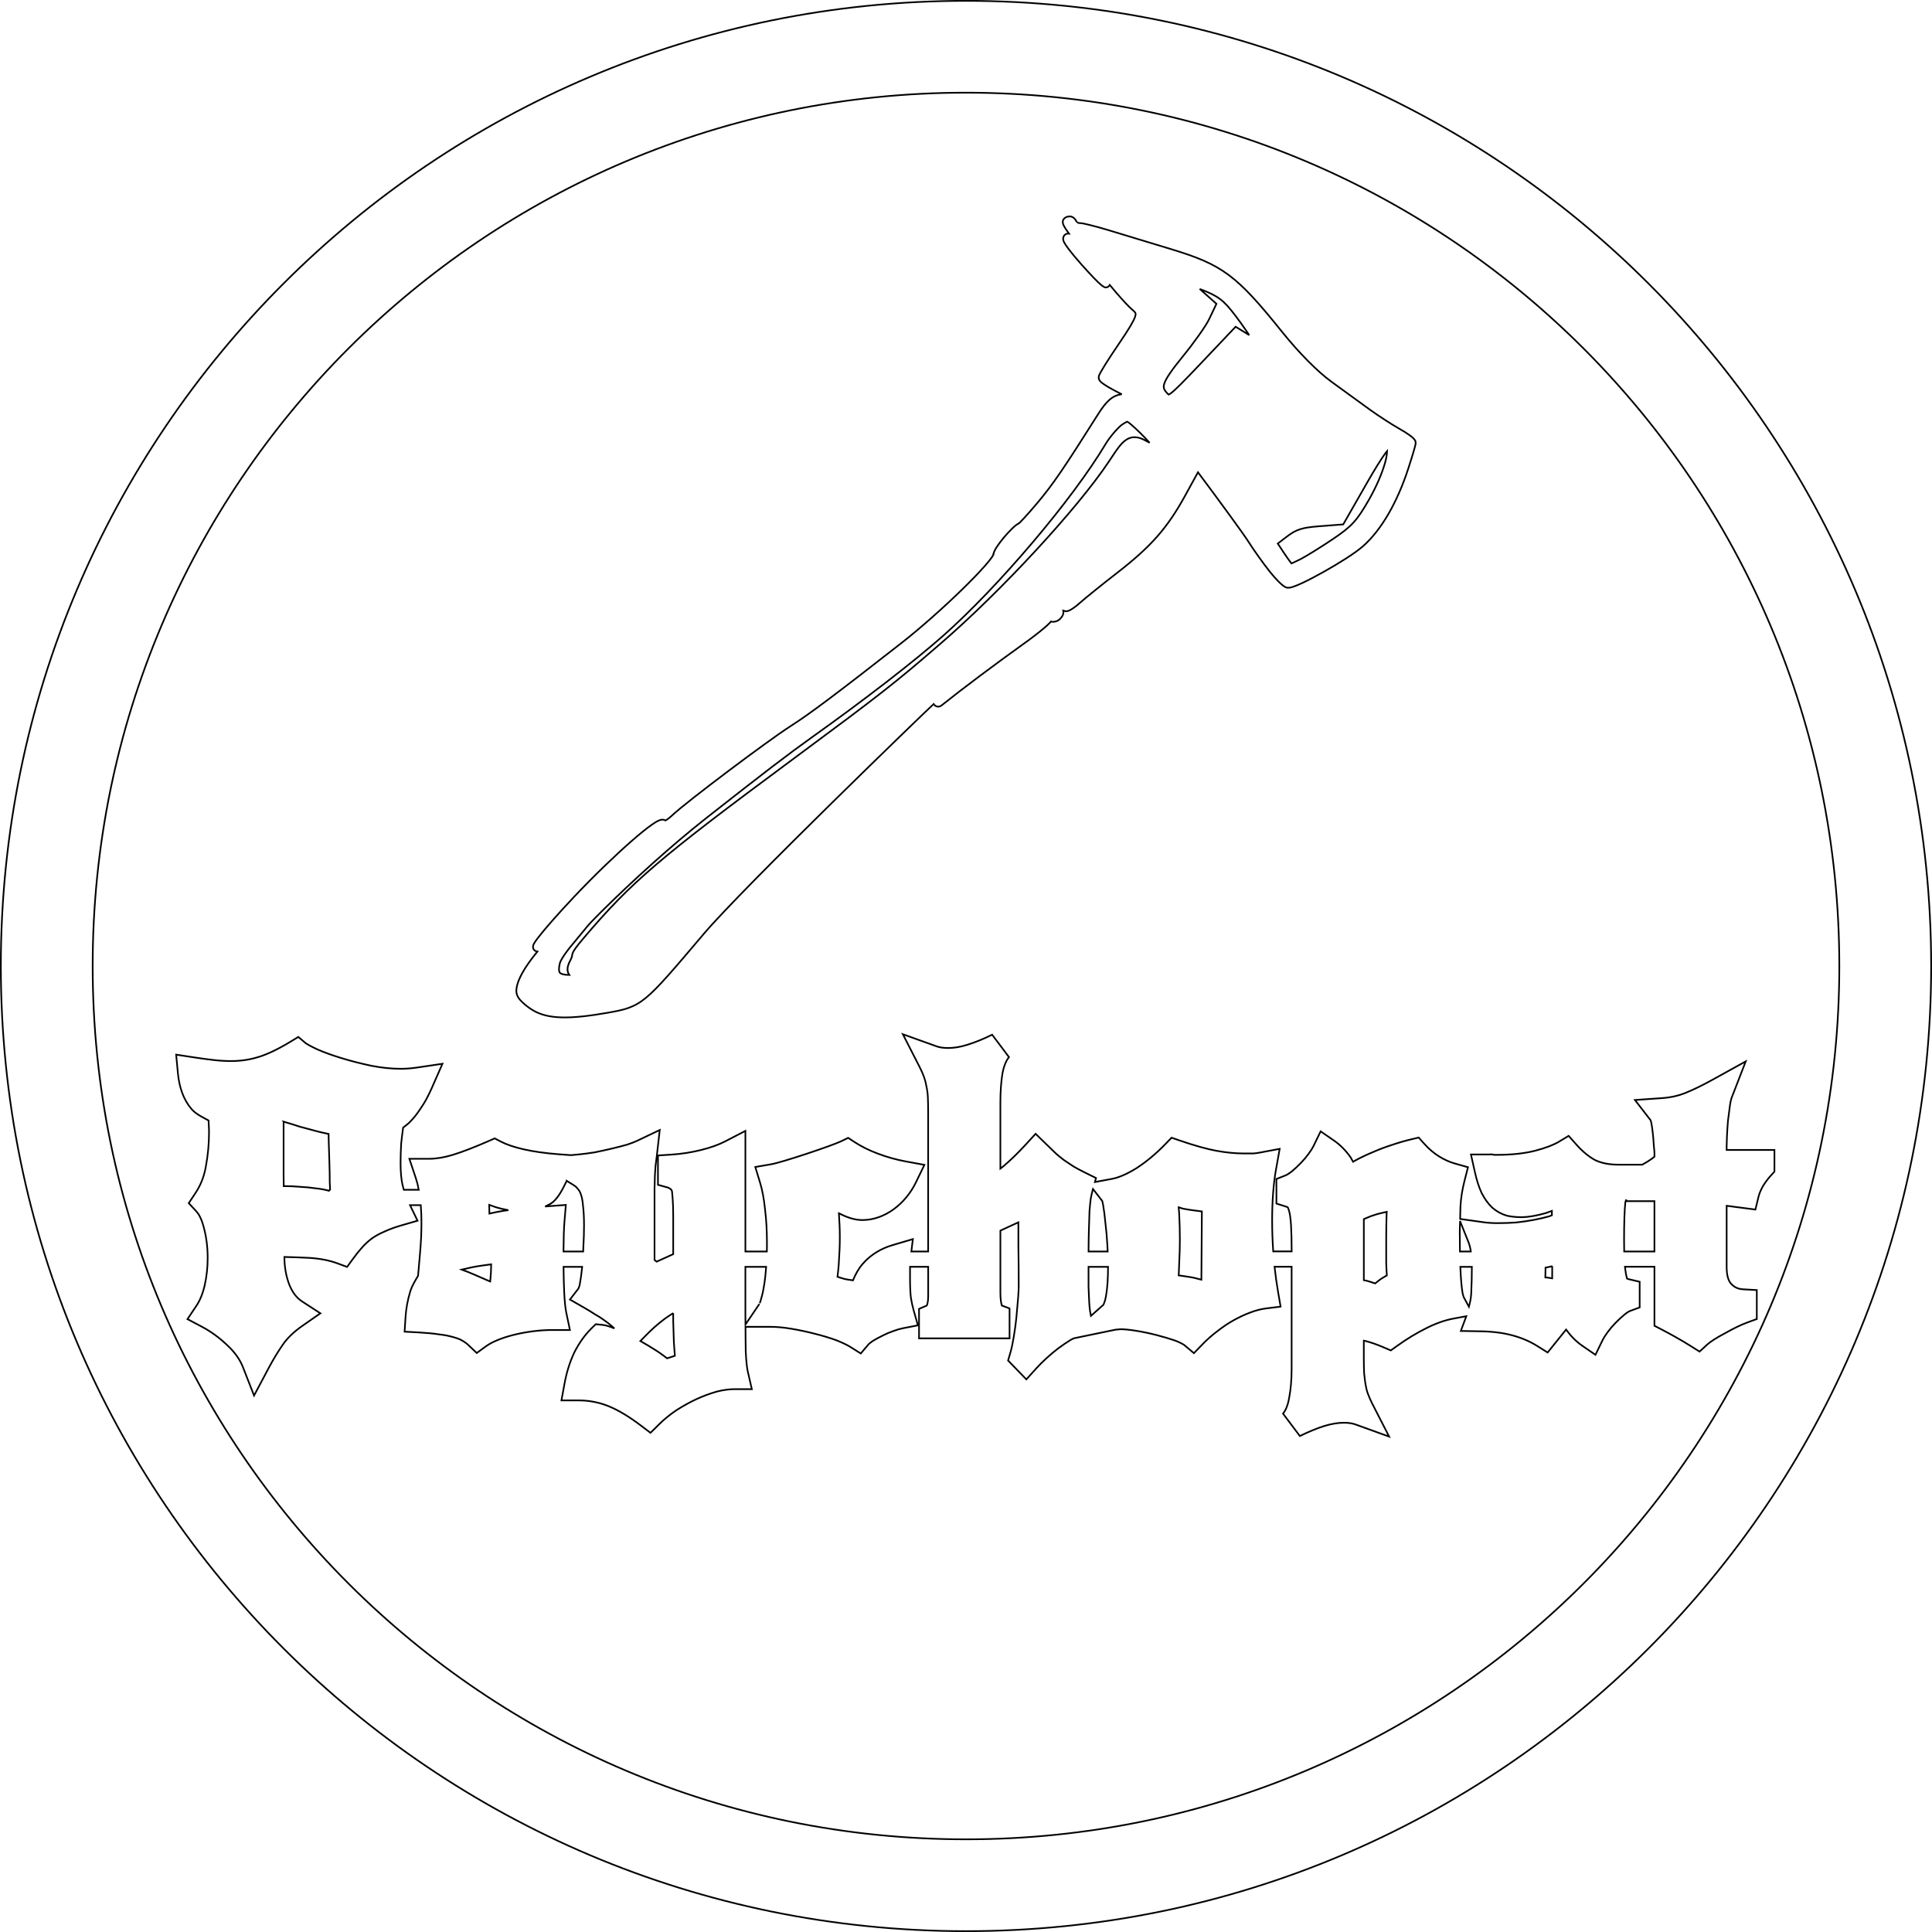
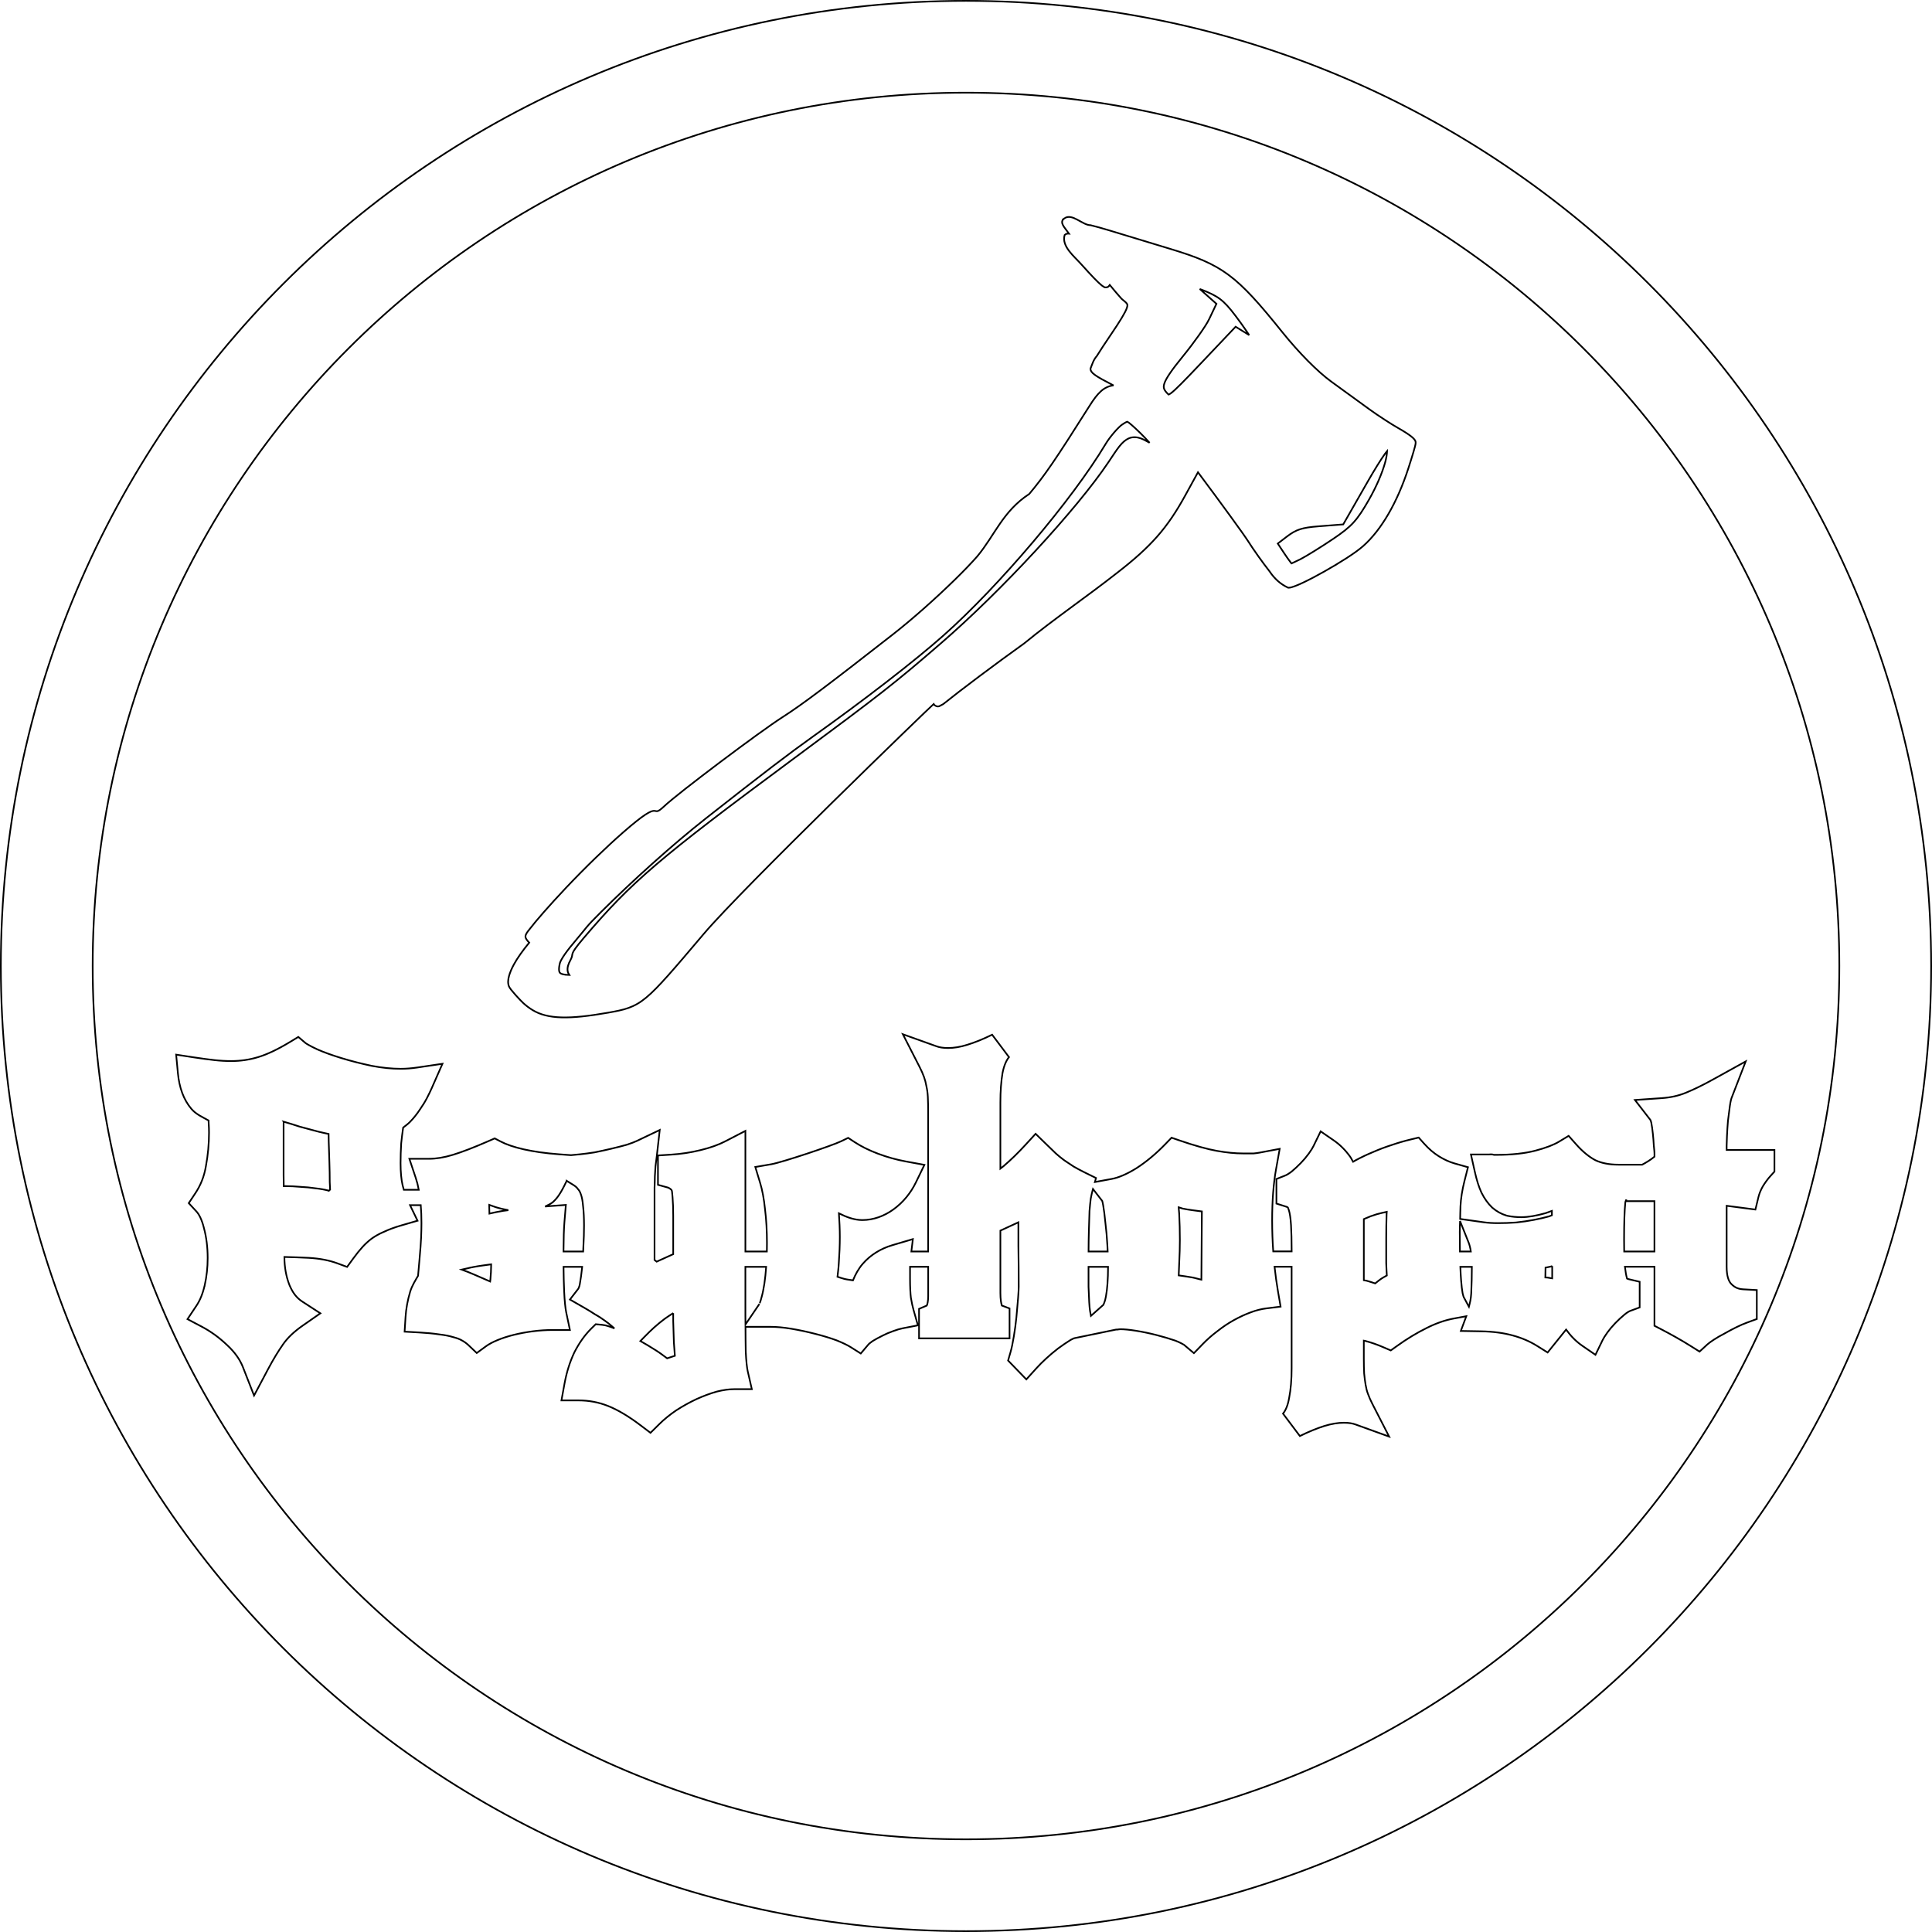
<svg xmlns="http://www.w3.org/2000/svg" version="1.2" viewBox="0 0 219.213 219.213" width="58mm" height="58mm" id="svg1" xml:space="preserve">
  <defs id="defs1">
    <clipPath clipPathUnits="userSpaceOnUse" id="cp1">
      <path d="m 275.5,535.5 c -143.78,0 -260,-116.22 -260,-260 0,-143.78 116.22,-260 260,-260 143.78,0 260,116.22 260,260 0,143.78 -116.22,260 -260,260 z" id="path1" />
    </clipPath>
  </defs>
  <style id="style1">
		tspan { white-space:pre } 
		.s0 { fill: none;stroke: #ff0000;stroke-miterlimit:100 } 
	</style>
  <g id="layer2">
    <g id="layer4" style="display:inline">
      <path id="path2" style="fill:none;stroke:#000000;stroke-width:0.189" d="M 219.118,109.606 A 109.512,109.512 0 0 1 109.606,219.118 109.512,109.512 0 0 1 0.095,109.606 109.512,109.512 0 0 1 109.606,0.095 109.512,109.512 0 0 1 219.118,109.606 Z" />
      <path id="circle2" style="fill:none;stroke:#000000;stroke-width:0.189" d="M 208.697,109.606 A 99.091,99.091 0 0 1 109.606,208.697 99.091,99.091 0 0 1 10.515,109.606 99.091,99.091 0 0 1 109.606,10.515 99.091,99.091 0 0 1 208.697,109.606 Z" />
    </g>
    <g id="text2-9" style="opacity:1" transform="scale(0.9839003,1.016363)" />
    <path id="path3" style="font-size:39.099px;font-family:'New Rocker';-inkscape-font-specification:'New Rocker';letter-spacing:0.724px;baseline-shift:baseline;white-space:pre;display:inline;overflow:visible;opacity:1;fill:none;stroke:#000000;stroke-width:0.189;stroke-dasharray:none;stroke-opacity:1;enable-background:accumulate;stop-color:#000000;stop-opacity:1" d="m 104.118,115.46 1.933,3.657 c 0.206,0.389 0.373,0.757 0.502,1.101 0.121,0.323 0.211,0.656 0.272,1.003 l 0.008,0.044 0.01,0.044 c 0.079,0.334 0.135,0.72 0.157,1.157 0.024,0.488 0.036,1.048 0.036,1.678 v 15.569 h -1.937 l 0.173,-1.38 -2.356,0.673 c -1.342,0.383 -2.529,1.085 -3.422,2.081 l -0.002,0.002 c -0.487,0.545 -0.844,1.176 -1.126,1.845 -0.333,-0.056 -0.604,-0.07 -0.979,-0.156 -0.344,-0.081 -0.525,-0.162 -0.808,-0.244 0.05,-0.494 0.123,-0.945 0.151,-1.487 0.079,-1.064 0.119,-2.044 0.119,-2.944 0,-0.893 -0.044,-1.773 -0.105,-2.648 0.911,0.438 1.787,0.749 2.706,0.749 1.267,0 2.506,-0.436 3.587,-1.19 l 0.004,-0.004 0.004,-0.002 c 1.099,-0.776 1.979,-1.81 2.587,-3.025 l 0.971,-1.941 -2.138,-0.38 c -1.079,-0.192 -2.148,-0.479 -3.21,-0.865 -1.055,-0.384 -1.95,-0.819 -2.692,-1.291 l -0.752,-0.478 -0.81,0.379 c -1.056,0.496 -6.822,2.361 -8.059,2.567 l -1.84,0.306 0.558,1.779 c 0.244,0.777 0.44,1.757 0.562,2.927 l 0.002,0.019 0.002,0.019 c 0.147,1.148 0.22,2.396 0.22,3.743 0,0.319 -0.003,0.634 -0.01,0.945 h -2.477 v -13.461 l -2.344,1.174 c -0.744,0.372 -1.682,0.702 -2.811,0.967 h -0.004 l -0.004,0.002 c -1.107,0.265 -2.24,0.433 -3.4,0.505 l -1.519,0.094 v 3.276 l 1.203,0.323 c 0.515,0.295 0.38,0.243 0.478,1.048 l 0.002,0.036 0.004,0.036 c 0.045,0.498 0.071,1.188 0.071,2.043 v 4.257 l -1.908,0.836 -0.246,-0.188 v -6.311 -1.743 -0.017 c 0.022,-0.449 0.036,-0.871 0.038,-1.268 0.025,-0.395 0.047,-0.761 0.071,-1.107 0.052,-0.365 0.104,-0.757 0.155,-1.188 l 0.337,-2.875 -2.626,1.213 c -0.235,0.108 -0.639,0.262 -1.153,0.427 -0.541,0.147 -1.132,0.293 -1.779,0.442 -0.651,0.15 -1.301,0.288 -1.951,0.413 -0.636,0.097 -1.211,0.172 -1.709,0.219 l -1.016,0.094 -1.392,-0.098 c -3.14,-0.226 -5.423,-0.766 -6.733,-1.432 l -0.673,-0.342 -0.695,0.294 c -1.684,0.714 -3.072,1.23 -4.127,1.541 -1.025,0.303 -1.942,0.442 -2.747,0.442 h -2.273 l 0.742,2.15 c 0.14,0.407 0.255,0.843 0.343,1.311 H 46.568 c -0.058,-0.184 -0.106,-0.36 -0.145,-0.527 -0.144,-0.619 -0.23,-1.442 -0.23,-2.446 0,-0.709 0.025,-1.449 0.073,-2.214 0.056,-0.574 0.141,-1.163 0.224,-1.753 0.266,-0.209 0.548,-0.394 0.79,-0.636 0.429,-0.429 0.806,-0.884 1.13,-1.366 0.315,-0.433 0.598,-0.873 0.838,-1.322 0.22,-0.412 0.402,-0.778 0.552,-1.109 l 1.225,-2.694 -2.928,0.419 c -0.333,0.048 -0.652,0.081 -0.953,0.104 -0.294,0.023 -0.605,0.036 -0.931,0.036 -1.033,0 -2.141,-0.107 -3.329,-0.325 -1.228,-0.251 -2.391,-0.538 -3.484,-0.861 -1.095,-0.323 -2.036,-0.653 -2.821,-0.986 l -0.002,-0.004 c -0.777,-0.34 -1.293,-0.657 -1.302,-0.665 l -0.873,-0.715 -0.973,0.571 c -1.432,0.839 -2.667,1.394 -3.657,1.68 h -0.004 l -0.004,0.002 c -0.996,0.294 -2.025,0.44 -3.101,0.44 -0.615,0 -1.26,-0.033 -1.937,-0.106 -0.704,-0.075 -1.491,-0.178 -2.36,-0.306 l -2.053,-0.304 0.202,2.066 c 0.153,1.562 0.635,2.956 1.576,4.011 0.532,0.596 1.274,0.896 1.963,1.274 0.002,0.089 0.01,0.177 0.01,0.265 v 0.06 l 0.006,0.056 c 0.023,0.327 0.034,0.652 0.034,0.978 0,1.251 -0.122,2.506 -0.363,3.763 l -0.002,0.011 -0.002,0.011 c -0.196,1.111 -0.597,2.089 -1.223,2.996 l -0.748,1.086 0.909,0.955 c 0.272,0.285 0.608,0.883 0.852,1.856 l 0.004,0.015 0.004,0.017 c 0.271,0.993 0.413,2.086 0.413,3.288 0,1.049 -0.116,2.067 -0.347,3.063 v 0.002 h -0.002 c -0.224,0.938 -0.544,1.673 -0.929,2.231 l -1.048,1.522 1.646,0.842 c 1.037,0.53 2.007,1.21 2.922,2.054 l 0.008,0.008 0.008,0.006 c 0.894,0.805 1.473,1.62 1.81,2.454 l 1.282,3.169 1.644,-3 c 0.571,-1.043 1.149,-1.963 1.727,-2.758 0.488,-0.67 1.213,-1.358 2.213,-2.033 l 2.064,-1.391 -2.108,-1.326 c -0.599,-0.377 -1.081,-0.942 -1.473,-1.864 -0.376,-0.946 -0.561,-1.97 -0.57,-3.1 0.958,0.028 1.955,0.05 2.807,0.098 h 0.002 c 1.281,0.071 2.379,0.283 3.299,0.611 l 1.126,0.402 0.717,-0.955 c 0.359,-0.479 0.712,-0.901 1.056,-1.268 l 0.002,-0.004 c 0.343,-0.364 0.703,-0.676 1.076,-0.947 0.39,-0.266 0.845,-0.517 1.376,-0.738 l 0.028,-0.01 0.026,-0.011 c 0.53,-0.243 1.183,-0.479 1.953,-0.696 l 1.888,-0.53 -0.867,-1.737 h 1.239 c 0.052,0.594 0.079,1.261 0.079,1.997 0,0.467 -0.012,1.004 -0.038,1.612 -0.024,0.55 -0.088,1.392 -0.191,2.498 l -0.163,1.778 c -0.324,0.546 -0.673,1.067 -0.895,1.733 l -0.004,0.013 -0.004,0.013 c -0.296,0.947 -0.479,1.899 -0.54,2.844 l -0.107,1.635 1.638,0.086 c 0.927,0.05 1.716,0.125 2.352,0.219 l 0.028,0.006 0.03,0.002 c 0.63,0.07 1.15,0.176 1.55,0.296 l 0.038,0.01 0.038,0.01 c 0.41,0.103 0.715,0.226 0.917,0.342 l 0.02,0.011 0.022,0.011 c 0.277,0.148 0.514,0.316 0.723,0.507 l 0.963,0.884 1.068,-0.755 c 0.311,-0.219 0.747,-0.454 1.308,-0.678 0.572,-0.229 1.204,-0.428 1.892,-0.594 0.692,-0.167 1.427,-0.3 2.205,-0.398 0.77,-0.096 1.523,-0.144 2.261,-0.144 h 2.011 l -0.427,-1.964 c -0.094,-0.433 -0.188,-1.251 -0.238,-2.348 v -0.002 c -0.037,-0.827 -0.061,-1.741 -0.071,-2.738 h 2.148 c -0.003,0.035 -0.006,0.069 -0.01,0.104 -0.074,0.694 -0.161,1.291 -0.254,1.779 l -0.006,0.031 -0.004,0.031 c -0.038,0.25 -0.154,0.46 -0.165,0.49 l -0.971,1.216 1.675,0.93 c 0.445,0.247 0.834,0.479 1.163,0.69 l 0.056,0.036 0.06,0.031 c 0.328,0.175 0.644,0.372 0.953,0.592 l 0.022,0.015 0.022,0.013 c 0.329,0.219 0.666,0.476 1.01,0.774 l 0.044,0.04 0.046,0.033 c 0.022,0.017 0.056,0.05 0.079,0.067 -0.486,-0.182 -0.924,-0.352 -1.423,-0.398 l -0.734,-0.067 -0.534,0.509 c -0.748,0.716 -1.378,1.593 -1.914,2.604 l -0.014,0.025 -0.012,0.025 c -0.511,1.052 -0.881,2.194 -1.114,3.415 l -0.365,1.926 h 1.959 c 1.217,0 2.352,0.21 3.442,0.632 1.099,0.426 2.367,1.149 3.768,2.181 l 1.1,0.807 0.987,-0.945 c 0.568,-0.546 1.225,-1.068 1.977,-1.562 0.772,-0.482 1.552,-0.899 2.34,-1.257 0.804,-0.354 1.588,-0.632 2.35,-0.842 0.749,-0.18 1.411,-0.267 1.981,-0.267 h 2.053 l -0.474,-1.995 c -0.084,-0.352 -0.18,-1.134 -0.23,-2.204 -0.017,-0.733 -0.022,-1.768 -0.028,-2.76 h 2.924 c 0.674,0 1.464,0.068 2.36,0.213 0.92,0.149 1.826,0.338 2.72,0.561 h 0.006 l 0.004,0.002 c 0.909,0.221 1.734,0.464 2.475,0.726 0.739,0.287 1.302,0.556 1.638,0.761 l 1.167,0.713 0.897,-1.026 c 0.027,-0.031 0.196,-0.182 0.461,-0.356 0.335,-0.2 0.695,-0.392 1.084,-0.575 l 0.018,-0.01 0.016,-0.01 c 0.405,-0.202 0.805,-0.367 1.197,-0.498 l 0.022,-0.008 0.024,-0.01 c 0.427,-0.157 0.801,-0.261 1.108,-0.319 l 1.761,-0.331 -0.504,-1.72 c -0.105,-0.356 -0.208,-0.813 -0.302,-1.347 -0.062,-0.486 -0.101,-1.21 -0.101,-2.145 v -1.326 h 2.094 v 3.28 c 0,0.575 -0.102,0.919 -0.141,0.997 l -0.01,0.019 -0.01,0.019 c -0.003,0.006 -0.006,0.012 -0.008,0.017 l -0.887,0.369 v 3.29 h 10.438 v -3.338 l -0.887,-0.327 v -0.002 c -0.002,-0.005 -0.002,-0.008 -0.004,-0.013 -0.071,-0.191 -0.165,-0.678 -0.165,-1.384 v -6.964 l 2.074,-0.926 v 2.744 l 0.002,0.013 c 0.026,1.476 0.038,2.953 0.038,4.429 0,0.188 -0.023,0.645 -0.073,1.278 -0.051,0.639 -0.115,1.347 -0.193,2.12 l 0.002,-0.006 c -0.074,0.719 -0.176,1.438 -0.3,2.158 v 0.006 l -0.002,0.004 c -0.123,0.736 -0.255,1.33 -0.383,1.756 l -0.278,0.928 2.106,2.104 1.145,-1.226 c 0.325,-0.348 0.706,-0.718 1.143,-1.107 0.429,-0.381 0.884,-0.752 1.364,-1.113 0.507,-0.362 0.998,-0.684 1.471,-0.969 0.135,-0.077 0.251,-0.111 0.381,-0.177 l 4.802,-0.961 c 0.028,-0.006 0.053,-0.008 0.075,-0.008 h 0.133 l 0.133,-0.023 c 0.07,-0.012 0.136,-0.017 0.202,-0.017 0.419,0 1.042,0.055 1.822,0.177 0.785,0.123 1.57,0.283 2.358,0.48 0.787,0.197 1.504,0.403 2.154,0.619 0.606,0.227 0.993,0.462 1.004,0.471 l 1.137,0.928 1.038,-1.038 c 0.484,-0.484 1.03,-0.951 1.646,-1.401 l 0.018,-0.011 0.016,-0.013 c 0.61,-0.469 1.238,-0.876 1.888,-1.224 0.664,-0.356 1.32,-0.648 1.969,-0.88 0.634,-0.227 1.21,-0.363 1.721,-0.425 l 1.701,-0.204 -0.3,-1.687 c -0.161,-0.911 -0.293,-1.833 -0.397,-2.765 h 1.969 v 11.336 c 0,1.272 -0.1,2.37 -0.282,3.28 l -0.004,0.019 -0.004,0.017 c -0.147,0.839 -0.405,1.388 -0.703,1.745 l 1.943,2.502 c 1.034,-0.492 1.976,-0.864 2.819,-1.122 0.837,-0.248 1.59,-0.363 2.269,-0.363 0.564,0 0.998,0.077 1.304,0.184 l 3.903,1.364 -1.935,-3.653 c -0.206,-0.389 -0.373,-0.759 -0.502,-1.103 l -0.006,-0.015 -0.006,-0.017 c -0.108,-0.27 -0.195,-0.587 -0.256,-0.955 l -0.002,-0.008 -0.004,-0.006 c -0.068,-0.386 -0.123,-0.819 -0.171,-1.289 -0.023,-0.451 -0.038,-0.996 -0.038,-1.637 v -2.024 c 0.063,0.015 0.138,0.021 0.2,0.036 l 0.008,0.002 0.006,0.002 c 0.637,0.159 1.331,0.394 2.074,0.705 l 0.822,0.342 0.731,-0.507 c 1.134,-0.789 2.258,-1.447 3.371,-1.979 l 0.006,-0.006 0.008,-0.002 c 1.108,-0.542 2.163,-0.894 3.168,-1.072 l 1.425,-0.254 -0.633,1.647 2.317,0.038 c 1.407,0.024 2.62,0.184 3.637,0.455 h 0.006 l 0.004,0.002 c 1.06,0.276 2.005,0.672 2.855,1.186 l 1.193,0.723 2.128,-2.56 c 0.533,0.713 1.15,1.329 1.858,1.801 l 1.529,1.017 0.822,-1.641 c 0.092,-0.184 0.276,-0.48 0.55,-0.846 0.264,-0.352 0.565,-0.7 0.905,-1.04 0.353,-0.353 0.699,-0.664 1.038,-0.936 l 0.006,-0.004 0.004,-0.004 c 0.316,-0.257 0.565,-0.39 0.695,-0.436 l 1.078,-0.384 v -2.863 l -1.257,-0.288 c -0.109,-0.025 -0.156,-0.049 -0.201,-0.071 -0.002,-0.01 -0.009,-0.035 -0.016,-0.058 -0.077,-0.262 -0.16,-0.7 -0.228,-1.261 h 3.406 v 6.589 l 0.895,0.45 c 0.393,0.196 0.901,0.462 1.517,0.796 0.602,0.326 1.191,0.664 1.767,1.015 l 1.024,0.623 0.895,-0.796 c 0.129,-0.114 0.392,-0.31 0.76,-0.54 0.371,-0.232 0.769,-0.454 1.195,-0.667 l 0.032,-0.017 0.032,-0.017 c 0.438,-0.243 0.89,-0.476 1.354,-0.696 0.452,-0.214 0.869,-0.386 1.251,-0.521 l 1.082,-0.382 v -3.232 l -1.534,-0.083 c -0.634,-0.033 -1.016,-0.211 -1.423,-0.613 -0.275,-0.29 -0.52,-0.825 -0.52,-1.912 v -6.801 l 3.317,0.419 0.349,-1.395 c 0.087,-0.348 0.246,-0.74 0.488,-1.168 0.28,-0.449 0.585,-0.85 0.917,-1.203 l 0.441,-0.469 v -2.419 h -5.513 v -0.452 c 0,-0.175 0.012,-0.559 0.038,-1.095 v -0.002 -0.002 c 0.025,-0.549 0.063,-1.112 0.113,-1.689 v -0.002 -0.002 c 0.074,-0.593 0.148,-1.154 0.222,-1.672 0.069,-0.483 0.164,-0.811 0.175,-0.838 l 1.652,-4.13 -3.923,2.097 c -1.075,0.575 -2.076,1.045 -2.997,1.409 -0.822,0.324 -1.733,0.526 -2.757,0.594 l -3.097,0.208 1.779,2.225 c 0.018,0.037 0.076,0.15 0.105,0.306 l 0.002,0.01 0.002,0.011 c 0.066,0.33 0.125,0.723 0.173,1.178 l 0.002,0.008 v 0.004 c 0.049,0.44 0.085,0.879 0.109,1.318 l 0.004,0.05 0.006,0.048 c 0.049,0.414 0.068,0.716 0.068,0.79 v 0.382 c -0.462,0.364 -0.938,0.641 -1.415,0.89 h -2.731 c -1.139,0 -2.015,-0.194 -2.684,-0.505 -0.699,-0.364 -1.432,-0.927 -2.182,-1.745 l -0.885,-0.967 -1.131,0.661 c -0.547,0.32 -1.477,0.685 -2.739,1.001 -1.185,0.296 -2.675,0.459 -4.455,0.459 h -0.274 c -0.31,-0.096 -0.444,-0.04 -0.625,-0.04 h -2.043 l 0.463,1.991 c 0.2,0.858 0.434,1.596 0.74,2.243 l 0.014,0.029 0.016,0.031 c 0.325,0.618 0.711,1.165 1.201,1.614 l 0.026,0.025 0.03,0.025 c 0.469,0.391 1.019,0.69 1.61,0.859 l 0.061,0.019 0.066,0.013 c 0.506,0.101 1.032,0.148 1.57,0.148 0.851,0 1.757,-0.164 2.807,-0.448 0.253,-0.069 0.484,-0.18 0.733,-0.258 v 0.49 c -0.125,0.044 -0.184,0.083 -0.328,0.127 -0.514,0.139 -1.095,0.269 -1.749,0.39 -0.648,0.12 -1.34,0.22 -2.072,0.294 -0.71,0.048 -1.408,0.071 -2.09,0.071 -0.615,0 -1.167,-0.035 -1.656,-0.102 l -2.686,-0.365 c 0.013,-0.473 0.013,-0.954 0.038,-1.42 v -0.002 c 0.046,-0.866 0.194,-1.802 0.457,-2.804 l 0.407,-1.549 -1.544,-0.423 c -0.601,-0.166 -1.204,-0.429 -1.818,-0.801 -0.592,-0.359 -1.151,-0.821 -1.683,-1.397 l -0.639,-0.692 -0.915,0.213 c -0.726,0.168 -1.463,0.375 -2.207,0.623 -0.001,5e-4 -0.005,0.002 -0.006,0.002 -0.001,2.5e-4 -0.005,0.002 -0.006,0.002 h -0.002 c -0.72,0.223 -1.437,0.487 -2.152,0.79 -0.689,0.277 -1.357,0.583 -1.997,0.917 -0.103,0.054 -0.18,0.109 -0.28,0.163 -0.119,-0.181 -0.192,-0.373 -0.324,-0.552 -0.539,-0.73 -1.169,-1.351 -1.89,-1.831 l -1.527,-1.018 -0.824,1.641 c -0.092,0.184 -0.276,0.482 -0.55,0.847 -0.264,0.352 -0.565,0.7 -0.905,1.04 -0.342,0.342 -0.695,0.658 -1.056,0.953 -0.324,0.24 -0.587,0.387 -0.725,0.44 l -1.04,0.398 v 2.742 l 1.143,0.352 c 0.103,0.032 0.143,0.059 0.153,0.067 l 0.026,0.027 c 0.005,0.011 0.055,0.088 0.099,0.256 l 0.014,0.048 0.018,0.052 c 0.077,0.23 0.185,0.806 0.232,1.614 v 0.002 c 0.044,0.724 0.069,1.704 0.073,2.921 h -2.126 c -0.083,-1.135 -0.125,-2.285 -0.125,-3.449 0,-2.22 0.154,-4.12 0.443,-5.686 l 0.427,-2.312 -2.311,0.421 c -0.217,0.04 -0.454,0.07 -0.701,0.092 h -1.199 c -0.906,0 -1.924,-0.095 -3.047,-0.29 -1.075,-0.187 -2.51,-0.568 -4.26,-1.151 l -0.951,-0.317 -0.709,0.709 c -1.093,1.093 -2.206,1.986 -3.337,2.694 -1.129,0.681 -2.096,1.064 -2.841,1.197 l -1.955,0.35 0.129,-0.45 -1.239,-0.59 c -0.514,-0.245 -0.957,-0.475 -1.33,-0.684 -0.373,-0.233 -0.734,-0.465 -1.084,-0.698 l -0.012,-0.008 c -0.318,-0.227 -0.638,-0.479 -0.963,-0.757 l -0.006,-0.006 c -0.351,-0.326 -0.731,-0.685 -1.155,-1.084 l -1.177,-1.109 -1.112,1.174 c -0.9,0.95 -1.765,1.765 -2.591,2.444 -0.104,0.086 -0.251,0.175 -0.359,0.261 v -7.377 c 0,-1.273 0.089,-2.373 0.248,-3.294 0.17,-0.838 0.441,-1.404 0.744,-1.768 l -1.941,-2.502 c -1.032,0.491 -1.987,0.864 -2.855,1.122 l -0.006,0.002 -0.006,0.002 c -0.806,0.246 -1.543,0.359 -2.223,0.359 -0.564,0 -0.998,-0.075 -1.304,-0.183 z m -71.409,9.76 c 0.609,0.171 1.219,0.353 1.828,0.548 l 0.038,0.011 0.036,0.01 c 0.688,0.185 1.401,0.371 2.14,0.555 0.358,0.09 0.764,0.165 1.143,0.248 0.004,0.276 0.014,0.488 0.014,0.797 v 0.029 l 0.079,2.371 c 0.026,0.766 0.038,1.478 0.038,2.135 v 0.033 l 0.002,0.031 c 0.013,0.349 0.026,0.549 0.04,0.821 -0.043,0.044 -0.097,0.074 -0.139,0.119 -0.475,-0.123 -0.981,-0.211 -1.534,-0.267 -0.562,-0.083 -1.144,-0.136 -1.747,-0.163 h -0.002 -0.002 l -0.002,-0.002 h -0.002 -0.002 c -0.591,-0.052 -1.163,-0.081 -1.715,-0.081 -0.068,0 -0.133,0.009 -0.2,0.01 -0.005,-0.413 -0.018,-0.834 -0.018,-1.241 v -3.128 -2.464 c 0,-0.122 0.005,-0.249 0.006,-0.371 z m 32.645,6.607 0.79,0.473 c 0.241,0.145 0.383,0.281 0.474,0.404 l 0.048,0.061 0.05,0.056 c 0.073,0.08 0.186,0.25 0.288,0.557 l 0.006,0.013 0.004,0.013 c 0.092,0.261 0.18,0.678 0.224,1.23 l 0.004,0.033 0.004,0.033 c 0.068,0.565 0.105,1.273 0.105,2.112 0,0.746 -0.025,1.535 -0.075,2.366 v 0.025 l -0.004,0.025 c -0.005,0.164 -0.011,0.326 -0.018,0.486 h -2.271 c 0.008,-1.456 0.046,-2.573 0.109,-3.309 l 0.163,-1.889 -1.89,0.133 c -0.19,0.013 -0.318,0.029 -0.5,0.042 0.308,-0.155 0.634,-0.275 0.901,-0.496 l 0.016,-0.015 0.016,-0.013 c 0.67,-0.582 1.109,-1.456 1.556,-2.339 z m 60.688,0.909 1.07,1.337 c 0.026,0.093 0.065,0.254 0.107,0.488 0.093,0.512 0.179,1.163 0.254,1.939 l 0.004,0.025 0.002,0.025 c 0.099,0.765 0.174,1.589 0.224,2.467 v 0.002 c 0.014,0.237 0.025,0.468 0.036,0.694 h -2.207 c 0.006,-0.873 0.017,-1.63 0.036,-2.268 0.025,-0.89 0.048,-1.633 0.073,-2.243 0.048,-0.576 0.098,-1.035 0.143,-1.376 0.068,-0.356 0.143,-0.689 0.228,-0.988 z M 37.905,132.938 c -0.004,0.006 -0.009,0.015 -0.014,0.021 -0.008,0.009 -0.019,0.016 -0.028,0.023 z m 149.638,0.963 v 0.194 h 3.248 v 5.619 h -3.49 c -0.008,-0.404 -0.012,-0.85 -0.012,-1.337 0,-1.858 0.051,-3.251 0.143,-4.135 0.022,-0.165 0.081,-0.198 0.111,-0.34 z m -131.125,0.607 c 0.248,0.085 0.496,0.175 0.744,0.254 l 0.012,0.004 0.012,0.004 c 0.484,0.145 0.96,0.243 1.435,0.331 -0.188,0.026 -0.412,0.045 -0.592,0.073 h -0.004 l -0.006,0.002 c -0.565,0.09 -1.078,0.196 -1.58,0.307 -0.008,-0.286 -0.022,-0.573 -0.022,-0.859 z m 79.505,0.263 c 0.165,0.041 0.254,0.103 0.429,0.142 l 0.018,0.006 0.018,0.004 c 0.723,0.148 1.473,0.22 2.213,0.319 l -0.056,7.621 c -0.371,-0.08 -0.704,-0.193 -1.092,-0.259 -0.551,-0.094 -1.015,-0.149 -1.523,-0.223 0.018,-0.432 0.041,-0.859 0.054,-1.297 l 0.002,-0.042 c 0.052,-0.968 0.077,-1.845 0.077,-2.625 0,-0.993 -0.026,-1.974 -0.079,-2.942 v -0.002 c -0.012,-0.221 -0.046,-0.475 -0.061,-0.701 z m 24,0.517 c -0.007,0.103 -0.013,0.185 -0.02,0.29 l -0.002,0.025 v 0.025 c -0.027,0.851 -0.042,1.703 -0.042,2.554 v 2.838 l 0.002,0.021 c 0.015,0.552 0.046,0.914 0.07,1.351 -0.222,0.131 -0.429,0.217 -0.663,0.373 l -0.002,0.002 -0.002,0.002 h -0.002 c -0.263,0.171 -0.446,0.341 -0.673,0.509 -0.323,-0.099 -0.62,-0.207 -0.975,-0.296 -0.124,-0.031 -0.216,-0.031 -0.335,-0.058 v -6.822 c 0.044,-0.018 0.052,-0.028 0.099,-0.046 l 0.036,-0.013 0.034,-0.015 c 0.393,-0.175 0.83,-0.333 1.312,-0.471 0.377,-0.108 0.77,-0.188 1.163,-0.269 z m 8.451,1.028 0.975,2.366 c 0.112,0.271 0.207,0.613 0.27,1.032 h -1.259 c -0.012,-0.662 -0.018,-1.394 -0.018,-2.196 0,-0.406 0.023,-0.8 0.032,-1.201 z m -111.732,4.833 c -0.008,0.599 -0.032,1.186 -0.093,1.741 -0.006,0.05 -0.019,0.122 -0.026,0.173 -1.145,-0.48 -2.409,-1.031 -3.254,-1.324 0.431,-0.086 0.81,-0.201 1.259,-0.279 l 0.01,-0.002 0.014,-0.004 c 0.803,-0.152 1.403,-0.208 2.09,-0.306 z m 122.359,0.192 v 1.374 c -0.192,-0.019 -0.431,-0.087 -0.613,-0.094 h -0.002 c -0.06,-0.003 -0.117,-0.009 -0.177,-0.011 l 0.022,-1.097 c 0.211,-0.047 0.383,-0.06 0.609,-0.119 l 0.028,-0.008 0.026,-0.008 c 0.035,-0.01 0.072,-0.026 0.107,-0.036 z m -93.043,0.088 h 2.396 c -0.049,0.669 -0.119,1.293 -0.204,1.872 -0.095,0.614 -0.211,1.142 -0.339,1.57 l -0.012,0.035 -0.008,0.036 c -0.103,0.41 -0.229,0.645 -0.224,0.638 l -1.598,2.281 c -0.002,-0.368 -0.01,-0.599 -0.01,-1.001 z m 39.571,0 h 2.253 c -0.002,1.399 -0.094,2.513 -0.244,3.286 l -0.004,0.017 -0.002,0.017 c -0.099,0.575 -0.276,0.862 -0.282,0.903 v 0.002 0.002 h 0.002 v 0.002 l -1.445,1.243 c -0.034,-0.177 -0.069,-0.354 -0.103,-0.544 v -0.006 c -0.037,-0.226 -0.073,-0.563 -0.097,-0.99 -0.024,-0.438 -0.052,-1.016 -0.077,-1.706 v -0.015 z m 42.88,0 h 1.328 c -0.001,0.988 -0.026,1.977 -0.075,2.965 -0.034,0.654 -0.154,1.066 -0.266,1.489 l -0.59,-1.061 c -0.011,-0.02 -0.083,-0.187 -0.139,-0.461 -0.061,-0.331 -0.122,-0.812 -0.171,-1.422 -0.035,-0.433 -0.064,-0.937 -0.087,-1.51 z m -90.774,5.165 v 0.874 0.023 c 0.026,0.943 0.051,1.733 0.077,2.369 l 0.002,0.031 0.002,0.031 c 0.048,0.603 0.086,1.065 0.111,1.435 l -0.893,0.284 c -0.409,-0.292 -0.791,-0.583 -1.272,-0.876 l -0.01,-0.006 c -0.59,-0.371 -1.195,-0.713 -1.802,-1.049 l 0.455,-0.454 c 0.393,-0.393 0.768,-0.745 1.126,-1.055 l 0.004,-0.004 0.002,-0.002 c 0.377,-0.33 0.781,-0.65 1.211,-0.961 0.29,-0.21 0.645,-0.426 0.989,-0.642 z" transform="scale(0.9839003,1.016363)" />
    <g id="path4" style="opacity:1;fill:none;stroke:#000000;stroke-opacity:1;stroke-width:0.488;stroke-dasharray:none" transform="matrix(0.3871265,0,0,0.3871265,195.1427,3.10531)">
-       <path id="path5" style="baseline-shift:baseline;display:inline;overflow:visible;fill:none;stroke:#000000;stroke-width:0.488;stroke-dasharray:none;stroke-opacity:1;enable-background:accumulate;stop-color:#000000;stop-opacity:1" d="m -190.732,55.408 c -0.102,0.006 -0.204,0.02 -0.305,0.039 -0.403,0.077 -0.784,0.258 -1.057,0.512 -0.643,0.598 -0.499,1.204 -0.449,1.457 0.05,0.253 0.117,0.399 0.186,0.551 0.138,0.303 0.308,0.593 0.527,0.943 0.255,0.406 0.7,1.013 1.076,1.547 -0.345,-0.033 -0.873,-0.022 -1.281,0.387 -0.409,0.409 -0.458,0.9 -0.447,1.166 0.01,0.266 0.061,0.421 0.109,0.561 0.096,0.279 0.21,0.484 0.346,0.717 0.272,0.467 0.645,1.004 1.121,1.639 0.952,1.27 2.302,2.901 3.855,4.633 2.927,3.263 4.804,5.236 5.91,6.096 0.138,0.107 0.266,0.202 0.451,0.303 0.185,0.101 0.39,0.428 1.271,0.146 0.268,-0.086 0.405,-0.378 0.596,-0.623 0.591,0.696 1.247,1.522 1.801,2.158 2.116,2.432 3.815,4.295 4.947,5.234 0.518,0.43 0.723,0.711 0.789,0.891 0.067,0.18 0.105,0.409 -0.109,1.061 -0.428,1.303 -1.972,3.844 -4.91,8.158 -1.522,2.235 -2.905,4.349 -3.916,5.971 -0.506,0.811 -0.918,1.498 -1.217,2.031 -0.149,0.267 -0.269,0.492 -0.367,0.701 -0.049,0.105 -0.093,0.203 -0.137,0.324 -0.043,0.121 -0.113,0.215 -0.113,0.605 0,0.511 0.175,0.739 0.283,0.9 0.108,0.161 0.202,0.26 0.295,0.352 0.185,0.183 0.369,0.326 0.588,0.486 0.437,0.321 1,0.681 1.686,1.09 1.018,0.607 2.478,1.361 3.904,2.098 -10e-4,1.2e-4 -0.005,-4e-5 -0.006,0 -0.012,-4.7e-4 -0.027,-0.005 -0.039,-0.006 -0.001,3e-5 -0.003,-1.3e-4 -0.004,0 -1.301,0.15 -2.551,0.719 -3.65,1.707 -1.1,0.988 -2.115,2.356 -3.328,4.277 -9.999,15.836 -13.187,20.488 -17.686,25.84 -1.374,1.635 -2.714,3.163 -3.752,4.291 -0.519,0.564 -0.964,1.031 -1.287,1.35 -0.162,0.159 -0.293,0.281 -0.373,0.35 -0.008,0.007 -0.015,0.012 -0.023,0.018 l -0.002,0.002 c -0.028,0.02 -0.057,0.034 -0.066,0.037 v -0.002 h -0.002 v 0.002 c -0.739,0.367 -1.301,0.902 -1.998,1.576 -0.758,0.734 -1.57,1.622 -2.33,2.531 -0.761,0.909 -1.466,1.832 -2.008,2.656 -0.271,0.412 -0.501,0.798 -0.684,1.174 -0.182,0.376 -0.363,0.688 -0.365,1.311 4.2e-4,-0.126 -0.003,-0.191 -0.012,-0.209 l -0.002,-0.002 h -0.002 v -0.002 h -0.002 v 0.002 h -0.002 -0.002 v 0.002 c -0.041,0.036 -0.15,0.434 -0.428,0.836 -0.405,0.586 -1.043,1.386 -1.855,2.32 -1.625,1.868 -3.951,4.287 -6.641,6.918 -5.38,5.261 -12.233,11.392 -18.004,15.904 -19.329,15.114 -26.84,20.743 -32.389,24.293 -3.547,2.269 -11.119,7.785 -18.406,13.273 -7.287,5.488 -14.142,10.82 -16.441,12.977 -0.814,0.764 -1.513,1.256 -1.932,1.484 -0.291,-0.16 -0.586,-0.234 -0.811,-0.24 -0.498,-0.013 -0.798,0.112 -1.111,0.242 -0.627,0.261 -1.264,0.66 -2.049,1.207 -1.569,1.093 -3.637,2.776 -6.053,4.891 -4.831,4.23 -11.01,10.172 -16.811,16.318 -4.874,5.165 -8.703,9.565 -10.574,12.012 -0.468,0.612 -0.811,1.088 -1.057,1.512 -0.123,0.212 -0.235,0.362 -0.324,0.771 -0.044,0.204 -0.145,0.55 0.146,1.086 0.229,0.42 0.721,0.531 1.104,0.611 -1.875,2.283 -3.484,4.51 -4.537,6.475 -0.645,1.203 -1.12,2.314 -1.393,3.346 -0.272,1.032 -0.387,2.013 -0.012,2.99 0.362,0.944 0.984,1.548 1.77,2.277 0.785,0.729 1.738,1.459 2.734,2.066 4.461,2.72 10.834,2.768 22.139,0.775 4.701,-0.828 7.56,-1.423 11.174,-4.426 3.614,-3.003 8.039,-8.247 16.848,-18.641 11.549,-13.628 66.288,-66.452 67.428,-67.428 0.074,0.11 0.238,0.353 0.238,0.354 7e-4,7.2e-4 0.281,0.234 0.424,0.301 0.286,0.134 0.517,0.143 0.676,0.137 0.634,-0.024 0.623,-0.158 0.723,-0.215 0.1,-0.057 0.168,-0.103 0.24,-0.154 0.145,-0.102 0.296,-0.22 0.486,-0.373 5.065,-4.082 15.701,-12.06 23.707,-17.777 2.285,-1.632 4.337,-3.219 5.832,-4.49 0.748,-0.636 1.354,-1.186 1.807,-1.66 0.101,-0.106 0.174,-0.21 0.262,-0.311 0.148,0.035 0.3,0.129 0.436,0.129 1.339,0 2.208,-0.65 2.848,-1.686 0.267,-0.433 0.408,-1.002 0.297,-1.625 0.346,0.099 0.728,0.263 0.955,0.223 0.713,-0.127 1.21,-0.429 1.854,-0.852 0.644,-0.423 1.364,-0.989 2.146,-1.699 1.224,-1.112 6.262,-5.183 10.943,-8.816 9.823,-7.624 14.589,-13.036 19.791,-22.5 l 3.785,-6.885 c 6.619,8.856 13.341,18.077 14.672,20.174 1.616,2.546 4.408,6.472 6.311,8.873 0.96,1.211 1.938,2.308 2.779,3.135 0.421,0.413 0.802,0.758 1.168,1.035 0.183,0.138 0.359,0.261 0.57,0.373 0.211,0.112 0.435,0.256 0.939,0.256 0.713,0 1.211,-0.194 1.902,-0.447 0.692,-0.253 1.495,-0.6 2.396,-1.023 1.803,-0.846 3.987,-1.995 6.229,-3.258 4.483,-2.526 9.115,-5.43 11.412,-7.457 5.388,-4.755 10.033,-12.849 13.254,-22.729 0.579,-1.775 1.104,-3.462 1.488,-4.76 0.192,-0.649 0.348,-1.199 0.461,-1.627 0.056,-0.214 0.102,-0.396 0.137,-0.557 0.035,-0.161 0.076,-0.209 0.076,-0.57 -10e-7,-0.673 -0.24,-0.867 -0.377,-1.049 -0.137,-0.182 -0.267,-0.312 -0.41,-0.445 -0.286,-0.267 -0.627,-0.532 -1.033,-0.824 -0.813,-0.584 -1.881,-1.258 -3.062,-1.922 -2.185,-1.228 -6.139,-3.791 -8.609,-5.586 -2.532,-1.84 -7.598,-5.521 -11.258,-8.182 -3.94,-2.864 -9.455,-8.409 -14.34,-14.494 -13.444,-16.748 -17.523,-19.76 -32.793,-24.377 -6.403,-1.936 -14.602,-4.421 -18.213,-5.521 -1.833,-0.558 -3.673,-1.063 -5.186,-1.434 -1.512,-0.371 -2.469,-0.631 -3.402,-0.631 -0.223,0 -0.608,-0.327 -0.676,-0.322 h -0.002 -0.002 v 0.002 h -0.002 v 0.002 l -0.002,0.002 v 0.002 0.002 0.002 0.002 c 3.2e-4,0.005 0.001,0.01 0.004,0.018 -0.22,-0.615 -0.618,-1.202 -1.328,-1.51 -0.266,-0.115 -0.571,-0.159 -0.877,-0.141 z m 38.289,21.268 c 0.691,0.275 1.154,0.425 2.029,0.803 4.218,1.821 5.628,3.118 10.057,9.23 0.968,1.336 1.658,2.379 2.41,3.488 l -3.977,-2.459 -10.545,11.113 c -4.608,4.856 -7.117,7.412 -8.391,8.359 -0.375,0.279 -0.601,0.382 -0.697,0.422 -0.049,-0.039 -0.146,-0.118 -0.303,-0.275 -0.611,-0.611 -0.922,-1.087 -1.049,-1.492 -0.127,-0.405 -0.137,-0.813 0.107,-1.541 0.488,-1.456 2.168,-3.928 5.312,-7.773 1.674,-2.048 3.375,-4.293 4.781,-6.279 1.407,-1.986 2.498,-3.651 3.051,-4.812 l 2.109,-4.438 z m -21.273,38.896 c 0.001,-1.1e-4 0.005,0.002 0.006,0.002 0.014,0.002 0.03,0.017 0.096,0.041 0.3,0.112 1.527,1.115 3.779,3.309 0.956,0.931 1.848,1.899 2.693,2.824 -0.954,-0.522 -1.876,-1.047 -2.695,-1.324 -1.082,-0.367 -2.283,-0.444 -3.35,0.019 -2.134,0.928 -3.404,3.095 -5.994,6.967 -9.198,13.748 -31.408,37.803 -49.045,53.045 -13.748,11.881 -17.607,14.903 -43.639,34.174 -39.136,28.971 -47.209,35.878 -61.156,52.299 -4.721,5.559 -2.606,4.144 -3.868,6.455 -0.631,1.155 -0.988,2.192 -0.801,3.273 0.073,0.42 0.28,0.756 0.488,1.086 -1.752,-0.021 -2.551,-0.37 -2.787,-0.666 -0.243,-0.305 -0.416,-1.118 0.029,-2.891 0.075,-0.301 0.568,-1.3 1.428,-2.527 0.859,-1.227 2.07,-2.753 3.555,-4.486 2.969,-3.466 2.318,-3.18 6.974,-7.806 9.311,-9.251 20.974,-19.796 30.955,-27.639 17.151,-13.475 24.087,-18.776 31.08,-23.758 15.377,-10.953 30.055,-22.312 38.469,-29.783 16.253,-14.433 37.741,-39.792 47.441,-56.035 1.356,-2.27 3.875,-5.077 4.857,-5.721 0.658,-0.431 1.117,-0.708 1.334,-0.793 0.102,-0.04 0.133,-0.061 0.15,-0.064 z m 76.178,8.656 c -0.041,0.849 -0.188,1.927 -0.564,3.287 -0.846,3.052 -2.518,7.029 -4.75,10.93 -3.503,6.122 -5.016,7.782 -10.441,11.449 -3.605,2.437 -8.106,5.212 -9.666,5.998 -0.862,0.434 -1.693,0.83 -2.32,1.109 -0.112,0.05 -0.17,0.071 -0.268,0.113 -0.099,-0.122 -0.166,-0.192 -0.287,-0.35 -0.515,-0.671 -1.196,-1.63 -1.893,-2.682 l -1.846,-2.789 2.633,-2.016 c 2.75,-2.106 4.424,-2.659 9.365,-3.043 l 7.189,-0.559 7.049,-12.32 c 2.158,-3.772 3.914,-6.6 5.18,-8.367 0.268,-0.374 0.399,-0.486 0.619,-0.762 z" />
+       <path id="path5" style="baseline-shift:baseline;display:inline;overflow:visible;fill:none;stroke:#000000;stroke-width:0.488;stroke-dasharray:none;stroke-opacity:1;enable-background:accumulate;stop-color:#000000;stop-opacity:1" d="m -192.094,55.959 c -1.719,1.159 0.171,2.818 1.34,4.498 -0.345,-0.033 -0.873,-0.022 -1.281,0.387 -1.009,3.36 2.865,6.301 4.984,8.715 2.927,3.263 4.804,5.236 5.91,6.096 0.138,0.107 0.266,0.202 0.451,0.303 0.185,0.101 0.39,0.428 1.271,0.146 0.268,-0.086 0.405,-0.378 0.596,-0.623 0.591,0.696 1.247,1.522 1.801,2.158 2.116,2.432 1.404,1.698 2.536,2.638 0.518,0.43 0.723,0.711 0.789,0.891 0.067,0.18 0.105,0.409 -0.109,1.061 -0.428,1.303 -1.972,3.844 -4.91,8.158 -1.522,2.235 -2.905,4.349 -3.916,5.971 -0.962,1.071 -1.339,2.412 -1.834,3.662 0,1.246 1.339,2.129 6.756,4.926 -0.001,1.2e-4 -0.005,-4e-5 -0.006,0 -0.012,-4.7e-4 -0.027,-0.005 -0.039,-0.006 -0.001,3e-5 -0.003,-1.3e-4 -0.004,0 -1.301,0.15 -2.551,0.719 -3.65,1.707 -1.1,0.988 -2.115,2.356 -3.328,4.277 -9.999,15.836 -13.187,20.488 -17.686,25.84 -7.726,5.044 -10.079,12.079 -15.196,18.242 -1.625,1.868 -3.951,4.287 -6.641,6.918 -5.38,5.261 -12.233,11.392 -18.004,15.904 -19.329,15.114 -26.84,20.743 -32.389,24.293 -3.547,2.269 -11.119,7.785 -18.406,13.273 -7.287,5.488 -14.142,10.82 -16.441,12.977 -4.257,3.994 0.309,-3.154 -11.955,7.584 -4.831,4.23 -11.01,10.172 -16.811,16.318 -4.874,5.165 -8.703,9.565 -10.574,12.012 -1.642,1.998 -1.592,2.43 -0.131,3.98 -1.875,2.283 -3.484,4.51 -4.537,6.475 -0.645,1.203 -1.12,2.314 -1.393,3.346 -0.272,1.032 -0.387,2.013 -0.012,2.99 0.362,0.944 3.396,4.145 4.181,4.874 0.785,0.729 1.738,1.459 2.734,2.066 4.461,2.72 10.834,2.768 22.139,0.775 4.701,-0.828 7.56,-1.423 11.174,-4.426 3.614,-3.003 8.039,-8.247 16.848,-18.641 11.549,-13.628 66.288,-66.452 67.428,-67.428 0.074,0.11 0.238,0.353 0.238,0.354 1.157,0.842 1.552,0.133 2.549,-0.305 5.065,-4.082 15.701,-12.06 23.707,-17.777 8.967,-7.338 18.142,-13.531 27.379,-20.787 9.823,-7.624 14.589,-13.036 19.791,-22.5 l 3.785,-6.885 c 6.619,8.856 13.341,18.077 14.672,20.174 1.616,2.546 4.408,6.472 6.311,8.873 1.462,2.195 3.218,3.76 5.457,4.799 0.713,0 1.211,-0.194 1.902,-0.447 0.692,-0.253 1.495,-0.6 2.396,-1.023 1.803,-0.846 3.987,-1.995 6.229,-3.258 4.483,-2.526 9.115,-5.43 11.412,-7.457 5.388,-4.755 10.033,-12.849 13.254,-22.729 0.579,-1.775 1.104,-3.462 1.488,-4.76 0.868,-2.933 0.835,-3.09 0.297,-3.803 -0.806,-1.066 -3.677,-2.726 -4.506,-3.191 -2.185,-1.228 -6.139,-3.791 -8.609,-5.586 -2.532,-1.84 -7.598,-5.521 -11.258,-8.182 -3.94,-2.864 -9.455,-8.409 -14.34,-14.494 -13.444,-16.748 -17.523,-19.76 -32.793,-24.377 -6.403,-1.936 -14.602,-4.421 -18.213,-5.521 -1.833,-0.558 -3.673,-1.063 -5.186,-1.434 -2.335,0.037 -5.317,-3.593 -7.648,-2.021 z m 39.65,20.717 c 0.691,0.275 1.154,0.425 2.029,0.803 4.218,1.821 5.628,3.118 10.057,9.23 0.968,1.336 1.658,2.379 2.41,3.488 l -3.977,-2.459 -10.545,11.113 c -4.608,4.856 -7.117,7.412 -8.391,8.359 -0.375,0.279 -0.601,0.382 -0.697,0.422 -0.049,-0.039 -0.146,-0.118 -0.303,-0.275 -0.611,-0.611 -0.922,-1.087 -1.049,-1.492 -0.127,-0.405 -0.137,-0.813 0.107,-1.541 0.488,-1.456 2.168,-3.928 5.312,-7.773 1.674,-2.048 3.375,-4.293 4.781,-6.279 1.407,-1.986 2.498,-3.651 3.051,-4.812 l 2.109,-4.438 z m -21.273,38.896 c 0.001,-1.1e-4 0.005,0.002 0.006,0.002 0.014,0.002 0.03,0.017 0.096,0.041 0.3,0.112 1.527,1.115 3.779,3.309 0.956,0.931 1.848,1.899 2.693,2.824 -0.954,-0.522 -1.876,-1.047 -2.695,-1.324 -1.082,-0.367 -2.283,-0.444 -3.35,0.019 -2.134,0.928 -3.404,3.095 -5.994,6.967 -9.198,13.748 -31.408,37.803 -49.045,53.045 -13.748,11.881 -17.607,14.903 -43.639,34.174 -39.136,28.971 -47.209,35.878 -61.156,52.299 -4.721,5.559 -2.606,4.144 -3.868,6.455 -0.631,1.155 -0.988,2.192 -0.801,3.273 0.073,0.42 0.28,0.756 0.488,1.086 -1.752,-0.021 -2.551,-0.37 -2.787,-0.666 -0.243,-0.305 -0.416,-1.118 0.029,-2.891 0.075,-0.301 0.568,-1.3 1.428,-2.527 0.859,-1.227 2.07,-2.753 3.555,-4.486 2.969,-3.466 2.318,-3.18 6.974,-7.806 9.311,-9.251 20.974,-19.796 30.955,-27.639 17.151,-13.475 24.087,-18.776 31.08,-23.758 15.377,-10.953 30.055,-22.312 38.469,-29.783 16.253,-14.433 37.741,-39.792 47.441,-56.035 1.356,-2.27 3.875,-5.077 4.857,-5.721 0.658,-0.431 1.117,-0.708 1.334,-0.793 0.102,-0.04 0.133,-0.061 0.15,-0.064 z m 76.178,8.656 c -0.041,0.849 -0.188,1.927 -0.564,3.287 -0.846,3.052 -2.518,7.029 -4.75,10.93 -3.503,6.122 -5.016,7.782 -10.441,11.449 -3.605,2.437 -8.106,5.212 -9.666,5.998 -0.862,0.434 -1.693,0.83 -2.32,1.109 -0.112,0.05 -0.17,0.071 -0.268,0.113 -0.099,-0.122 -0.166,-0.192 -0.287,-0.35 -0.515,-0.671 -1.196,-1.63 -1.893,-2.682 l -1.846,-2.789 2.633,-2.016 c 2.75,-2.106 4.424,-2.659 9.365,-3.043 l 7.189,-0.559 7.049,-12.32 c 2.158,-3.772 3.914,-6.6 5.18,-8.367 0.268,-0.374 0.399,-0.486 0.619,-0.762 z" />
    </g>
  </g>
</svg>
